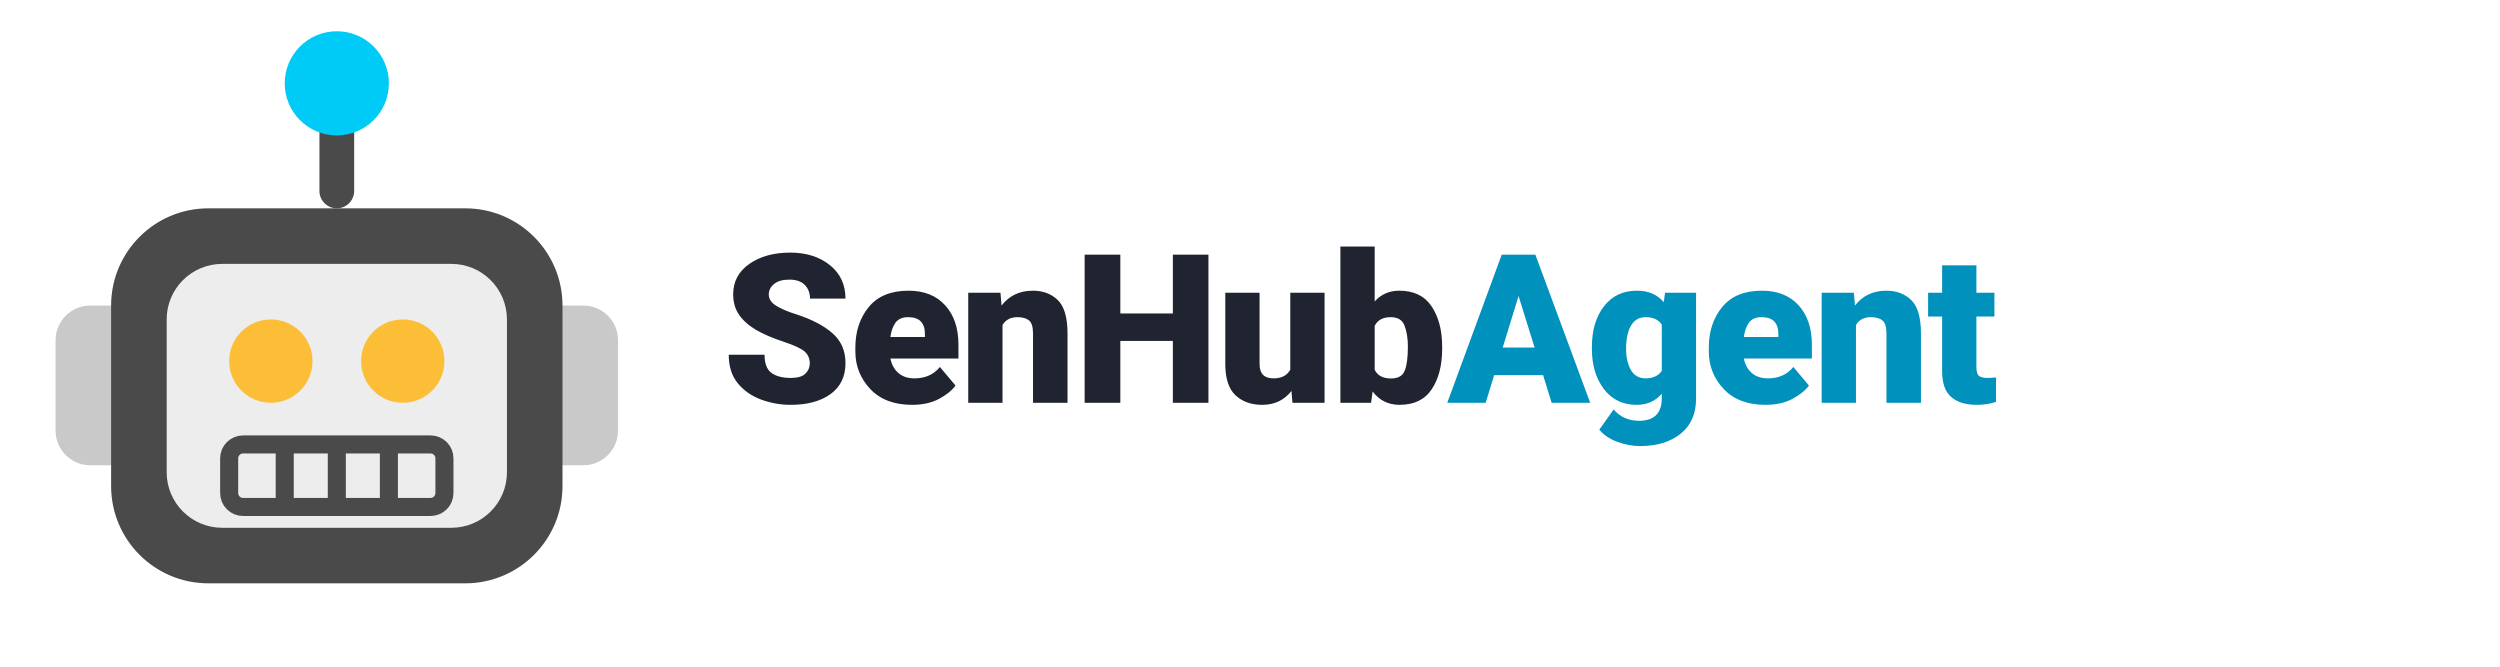
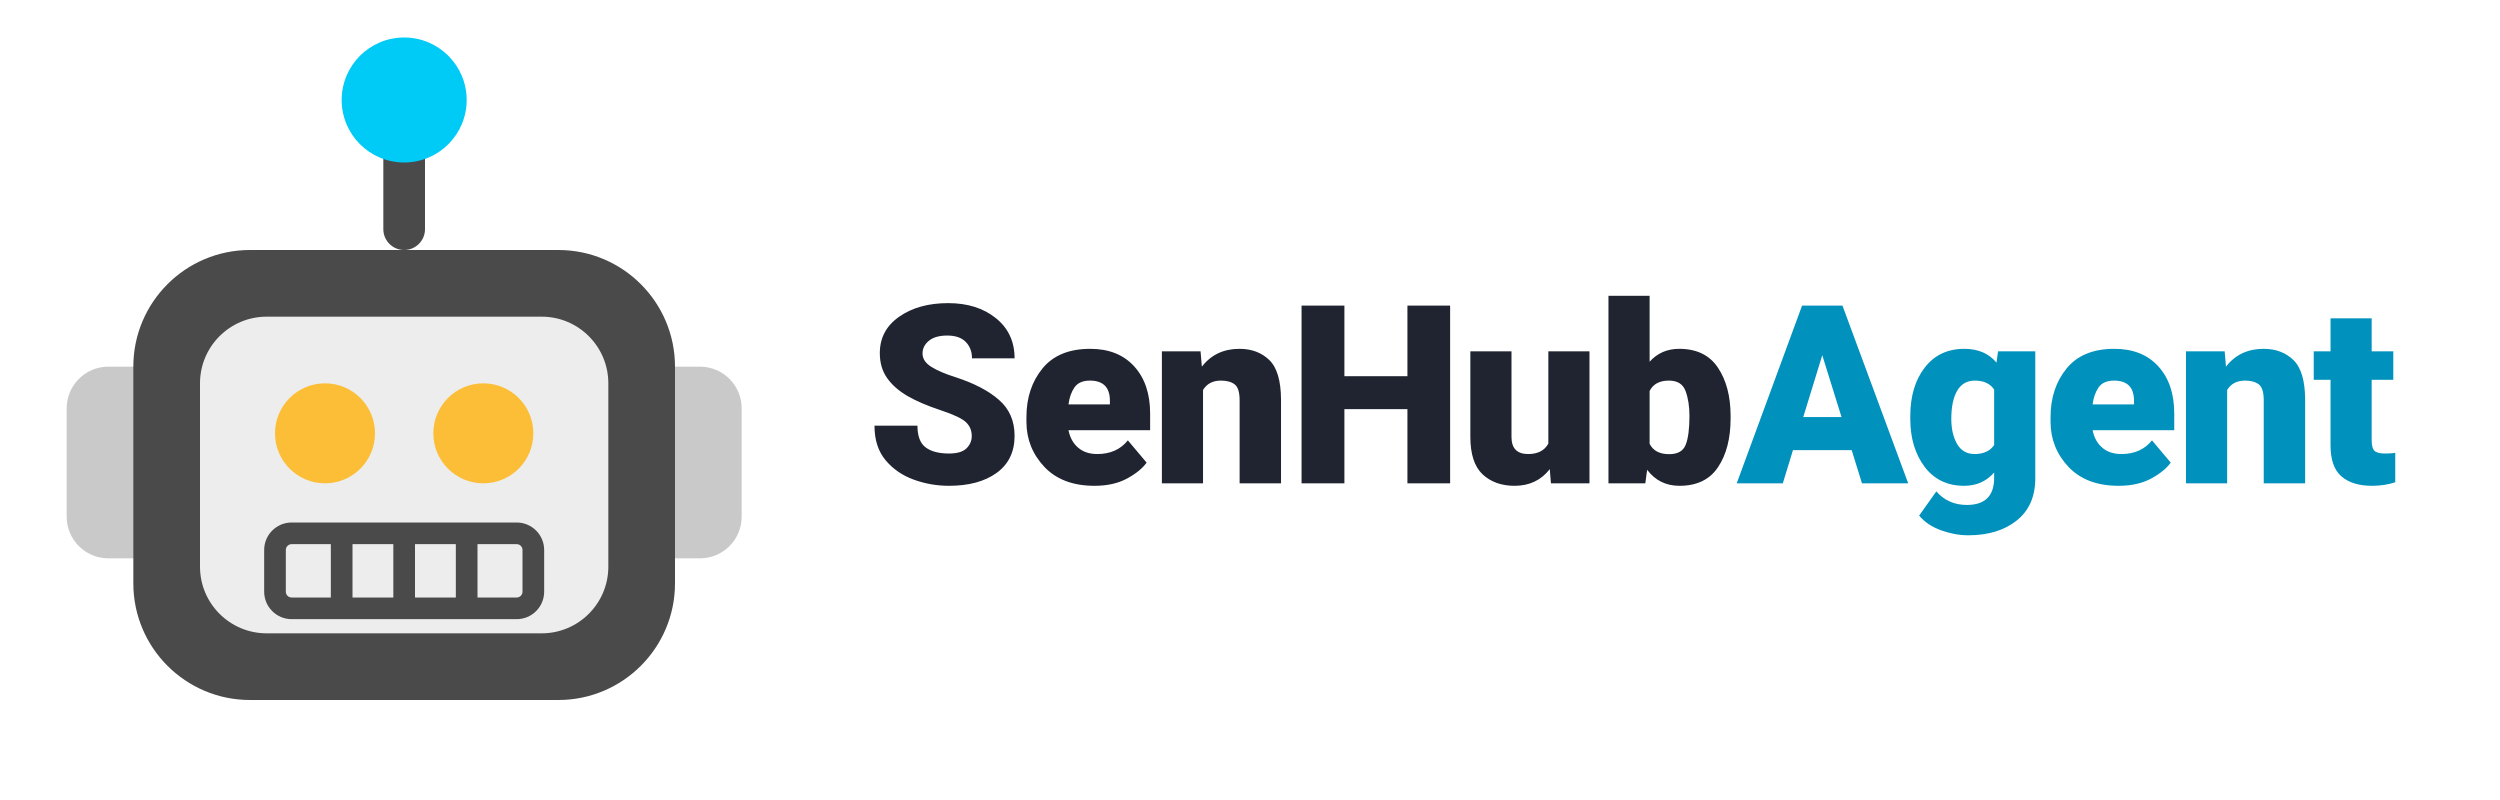
- <svg xmlns="http://www.w3.org/2000/svg" viewBox="0 0 360 96" role="img" aria-label="SenHub Agent">
+ <svg xmlns="http://www.w3.org/2000/svg" viewBox="0 0 300 96" role="img" aria-label="SenHub Agent">
  <g transform="translate(0,-4)">
    <rect x="46" y="18" width="5" height="16" rx="2.5" fill="#4a4a4a" />
    <circle cx="48.5" cy="16" r="7.5" fill="#00caf6" />
    <rect x="8" y="48" width="13" height="23" rx="5" fill="#c9c9c9" />
    <rect x="76" y="48" width="13" height="23" rx="5" fill="#c9c9c9" />
    <rect x="16" y="34" width="65" height="54" rx="14" fill="#4a4a4a" />
    <rect x="24" y="42" width="49" height="38" rx="8" fill="#ededed" />
    <circle cx="39" cy="56" r="6" fill="#fcbe36" />
    <circle cx="58" cy="56" r="6" fill="#fcbe36" />
    <rect x="33" y="68" width="31" height="9" rx="2" fill="none" stroke="#4a4a4a" stroke-width="2.6" />
    <line x1="41" y1="68" x2="41" y2="77" stroke="#4a4a4a" stroke-width="2.6" />
    <line x1="48.5" y1="68" x2="48.5" y2="77" stroke="#4a4a4a" stroke-width="2.6" />
    <line x1="56" y1="68" x2="56" y2="77" stroke="#4a4a4a" stroke-width="2.6" />
  </g>
  <text x="104" y="58" font-family="system-ui,-apple-system,'Segoe UI',Roboto,sans-serif" font-size="30" font-weight="800" fill="#1f2430" letter-spacing="-0.5">SenHub<tspan fill="#0091bd"> Agent</tspan>
  </text>
</svg>
